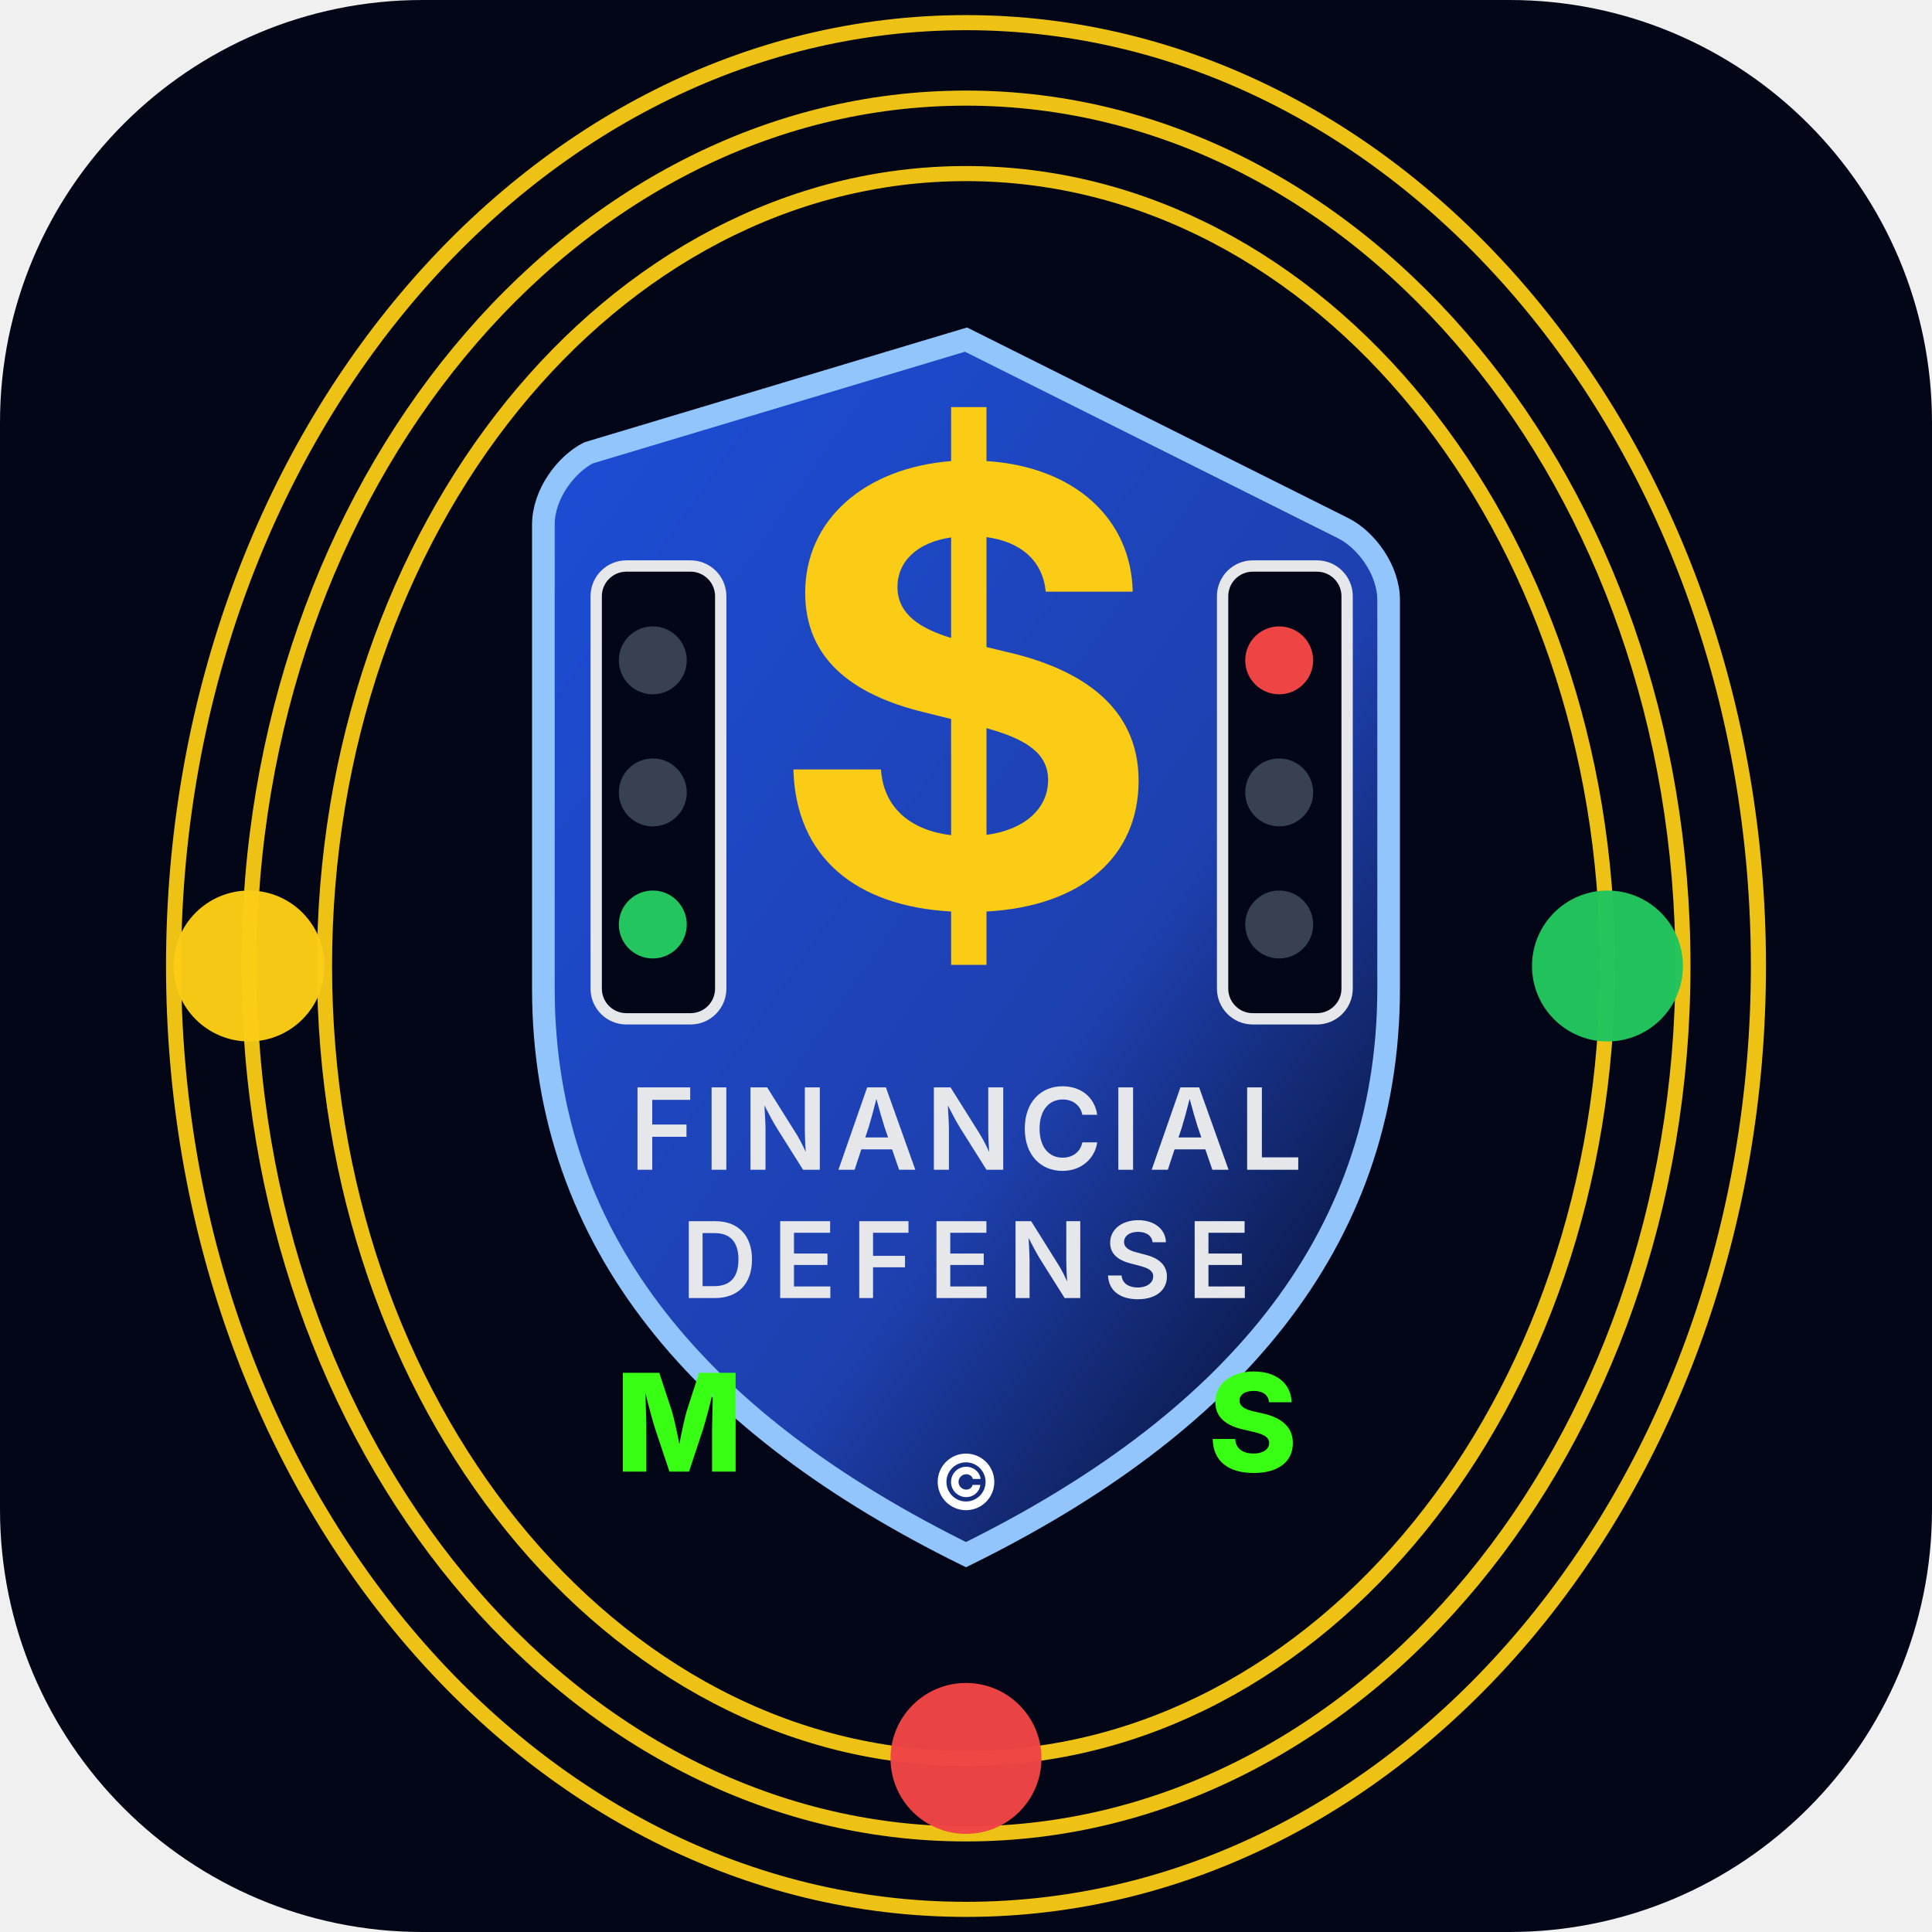
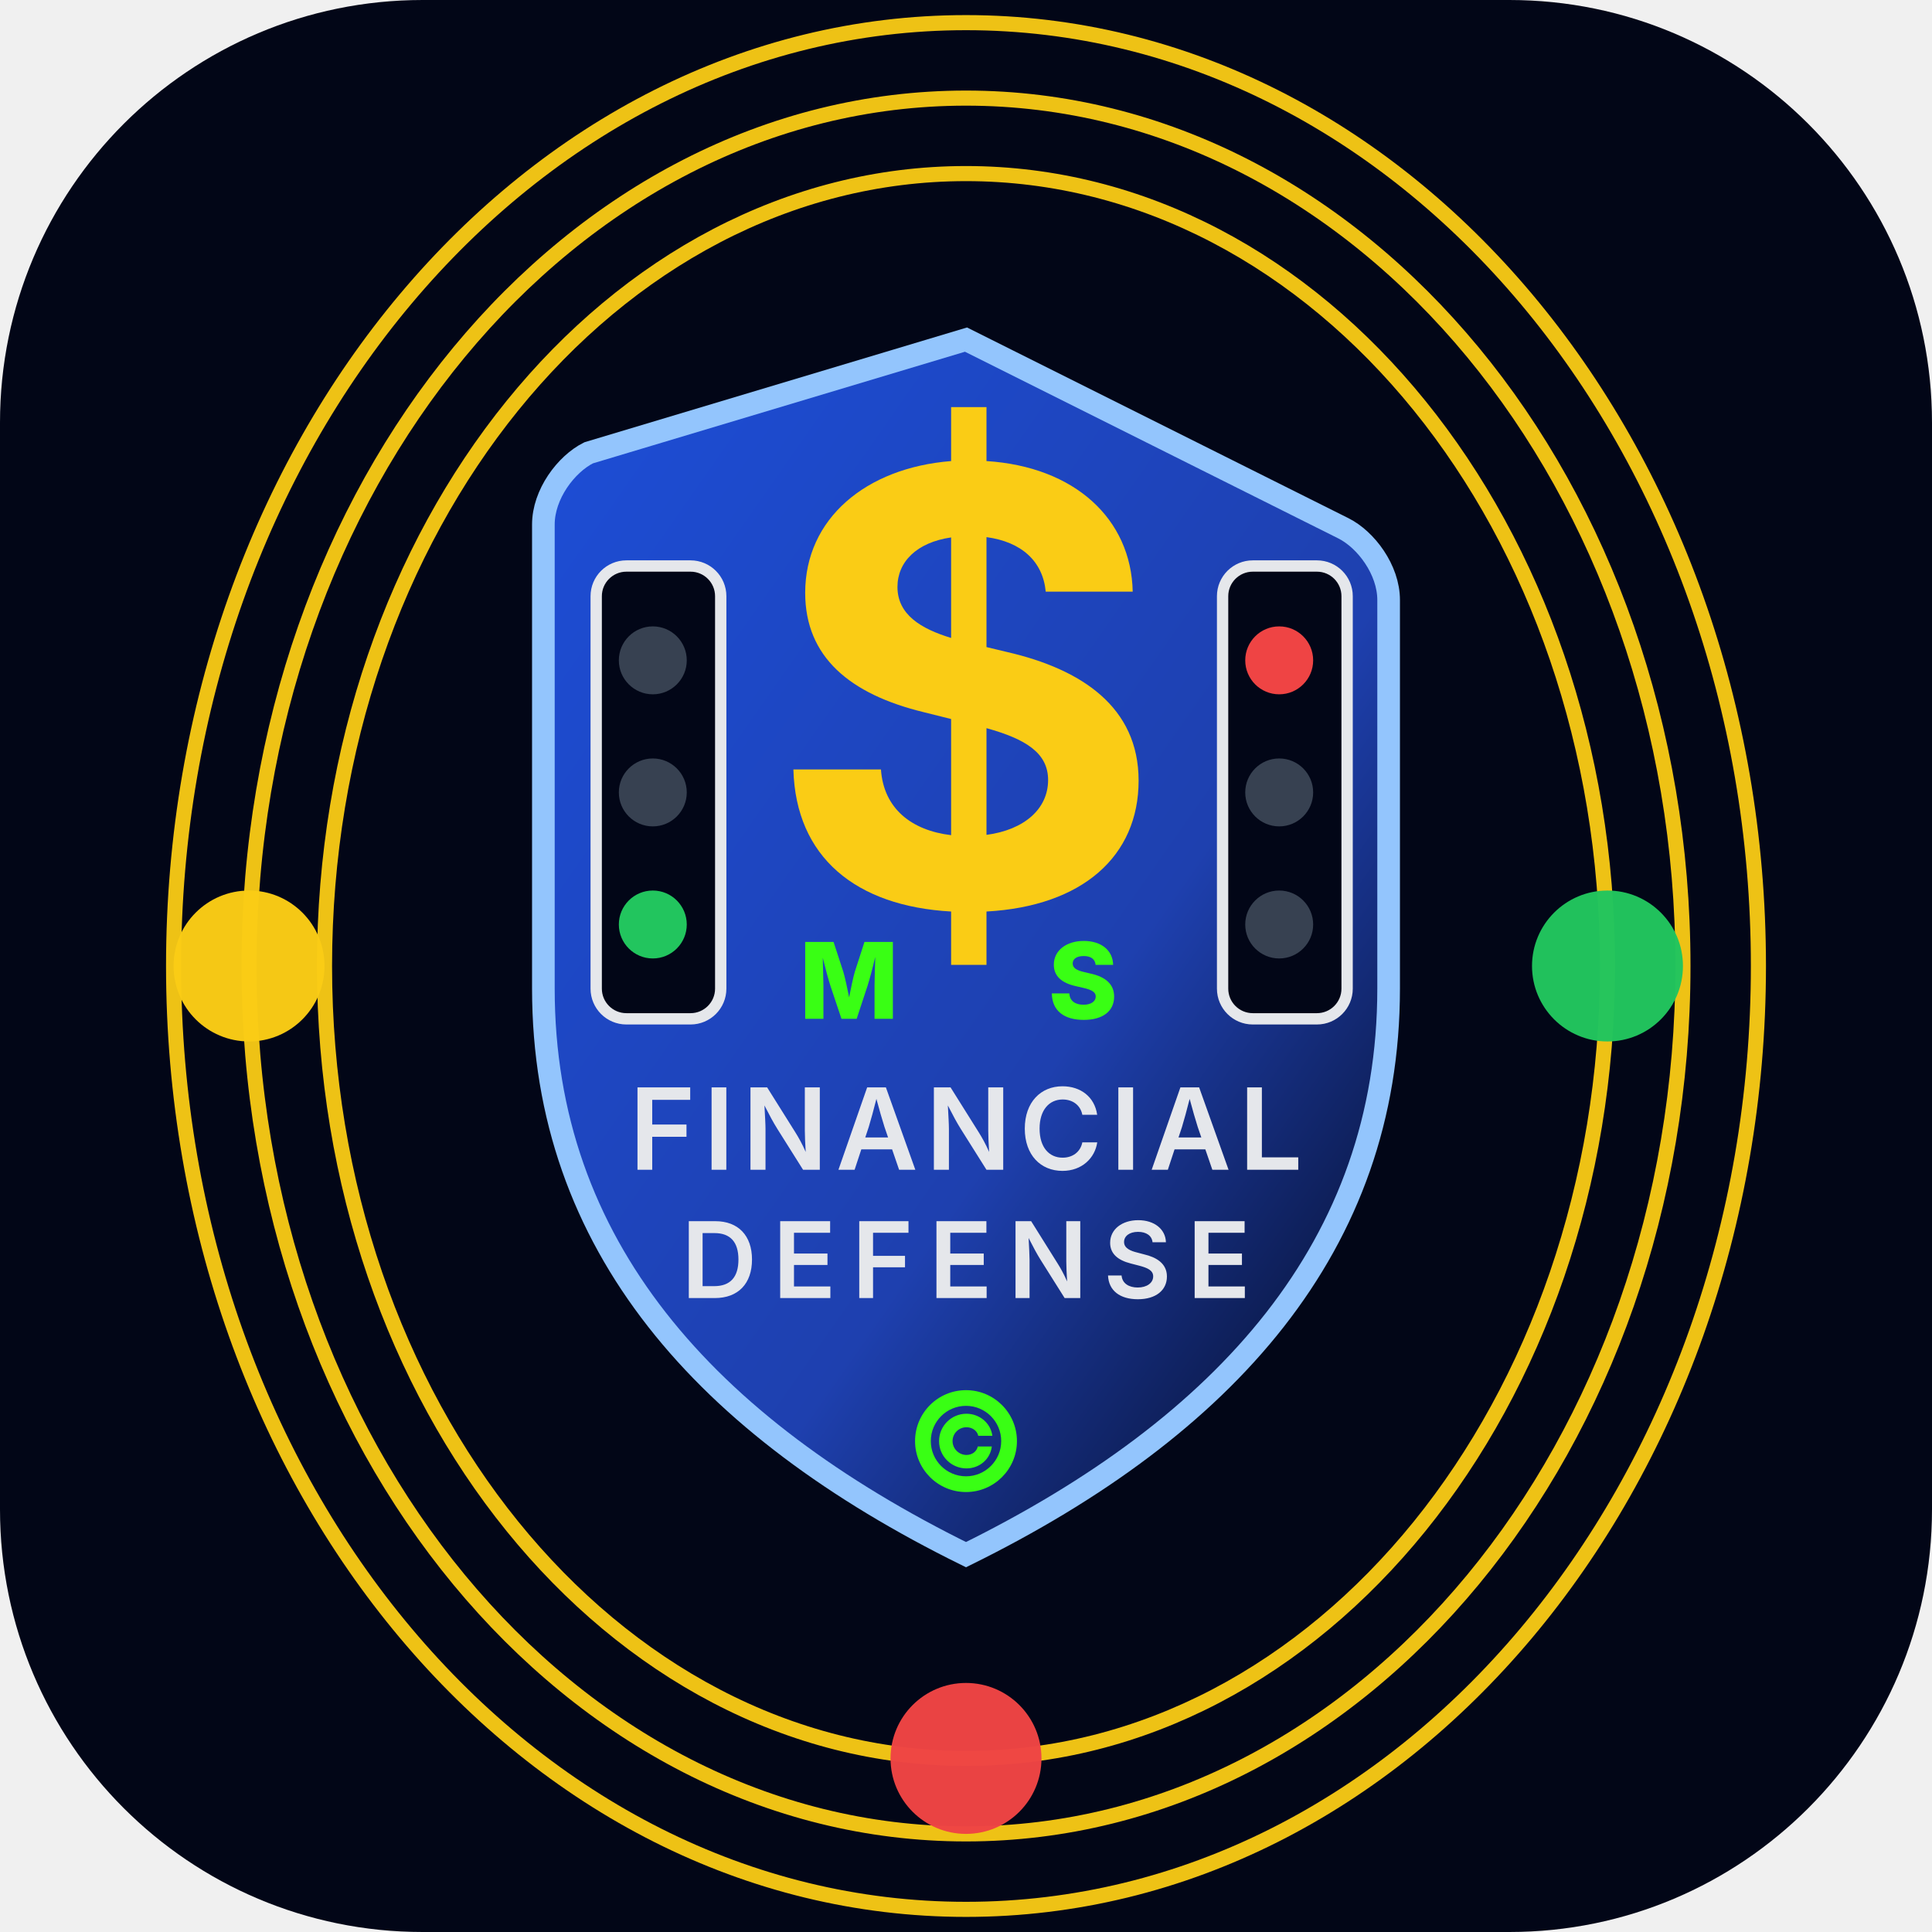
<svg xmlns="http://www.w3.org/2000/svg" width="512" height="512" viewBox="0 0 512 512" role="img" aria-labelledby="title desc">
  <defs>
    <linearGradient id="shieldGrad" x1="0%" y1="0%" x2="100%" y2="100%">
      <stop offset="0%" stop-color="#1d4ed8" />
      <stop offset="60%" stop-color="#1e40af" />
      <stop offset="100%" stop-color="#020617" />
    </linearGradient>
  </defs>
  <rect x="0" y="0" width="512" height="512" rx="112" fill="#020617" />
  <path d="M256 90            L156 120            C150 123 144 131 144 139            V262            C144 330 187 378 256 412            C325 378 368 330 368 262            V159            C368 151 362 143 356 140            Z" fill="url(#shieldGrad)" stroke="#93c5fd" stroke-width="6" />
  <text x="256" y="240" text-anchor="middle" fill="#facc15" font-family="system-ui, -apple-system, BlinkMacSystemFont, 'Segoe UI', sans-serif" font-weight="700" font-size="160">
    $
  </text>
  <g>
    <rect x="158" y="150" width="33" height="120" rx="8" fill="#020617" stroke="#e5e7eb" stroke-width="3" />
    <circle cx="173" cy="175" r="9" fill="#374151" />
    <circle cx="173" cy="210" r="9" fill="#374151" />
    <circle cx="173" cy="245" r="9" fill="#22c55e" />
  </g>
  <g>
    <rect x="324" y="150" width="33" height="120" rx="8" fill="#020617" stroke="#e5e7eb" stroke-width="3" />
    <circle cx="339" cy="175" r="9" fill="#ef4444" />
    <circle cx="339" cy="210" r="9" fill="#374151" />
    <circle cx="339" cy="245" r="9" fill="#374151" />
  </g>
  <text x="256" y="310" text-anchor="middle" fill="#e5e7eb" font-family="system-ui, -apple-system, BlinkMacSystemFont, 'Segoe UI', sans-serif" font-weight="600" font-size="30" letter-spacing="2">
    FINANCIAL
  </text>
  <text x="256" y="344" text-anchor="middle" fill="#e5e7eb" font-family="system-ui, -apple-system, BlinkMacSystemFont, 'Segoe UI', sans-serif" font-weight="600" font-size="28" letter-spacing="4">
    DEFENSE
  </text>
-   <text x="256" y="400" text-anchor="middle" fill="#ffffff" font-family="system-ui, -apple-system, BlinkMacSystemFont, 'Segoe UI', sans-serif" font-weight="700" font-size="20">
-     ©
-   </text>
-   <text x="180" y="390" text-anchor="middle" fill="#39ff14" font-family="system-ui, -apple-system, BlinkMacSystemFont, 'Segoe UI', sans-serif" font-weight="800" font-size="36">
+   <text x="225" y="270" text-anchor="middle" fill="#39ff14" font-family="system-ui, -apple-system, BlinkMacSystemFont, 'Segoe UI', sans-serif" font-weight="800" font-size="28">
    M
  </text>
-   <text x="332" y="390" text-anchor="middle" fill="#39ff14" font-family="system-ui, -apple-system, BlinkMacSystemFont, 'Segoe UI', sans-serif" font-weight="800" font-size="36">
+   <text x="287" y="270" text-anchor="middle" fill="#39ff14" font-family="system-ui, -apple-system, BlinkMacSystemFont, 'Segoe UI', sans-serif" font-weight="800" font-size="28">
    S
+   </text>
+   <text x="256" y="395" text-anchor="middle" fill="#39ff14" font-family="system-ui, -apple-system, BlinkMacSystemFont, 'Segoe UI', sans-serif" font-weight="700" font-size="36">
+     ©
  </text>
  <g fill="none" stroke="#facc15" stroke-width="4" opacity="0.95">
    <ellipse cx="256" cy="256" rx="170" ry="210" />
    <ellipse cx="256" cy="256" rx="190" ry="230" />
    <ellipse cx="256" cy="256" rx="210" ry="250" />
  </g>
  <g opacity="0.98">
    <circle cx="426" cy="256" r="20" fill="#22c55e" />
    <circle cx="66" cy="256" r="20" fill="#facc15" />
    <circle cx="256" cy="466" r="20" fill="#ef4444" />
  </g>
</svg>
